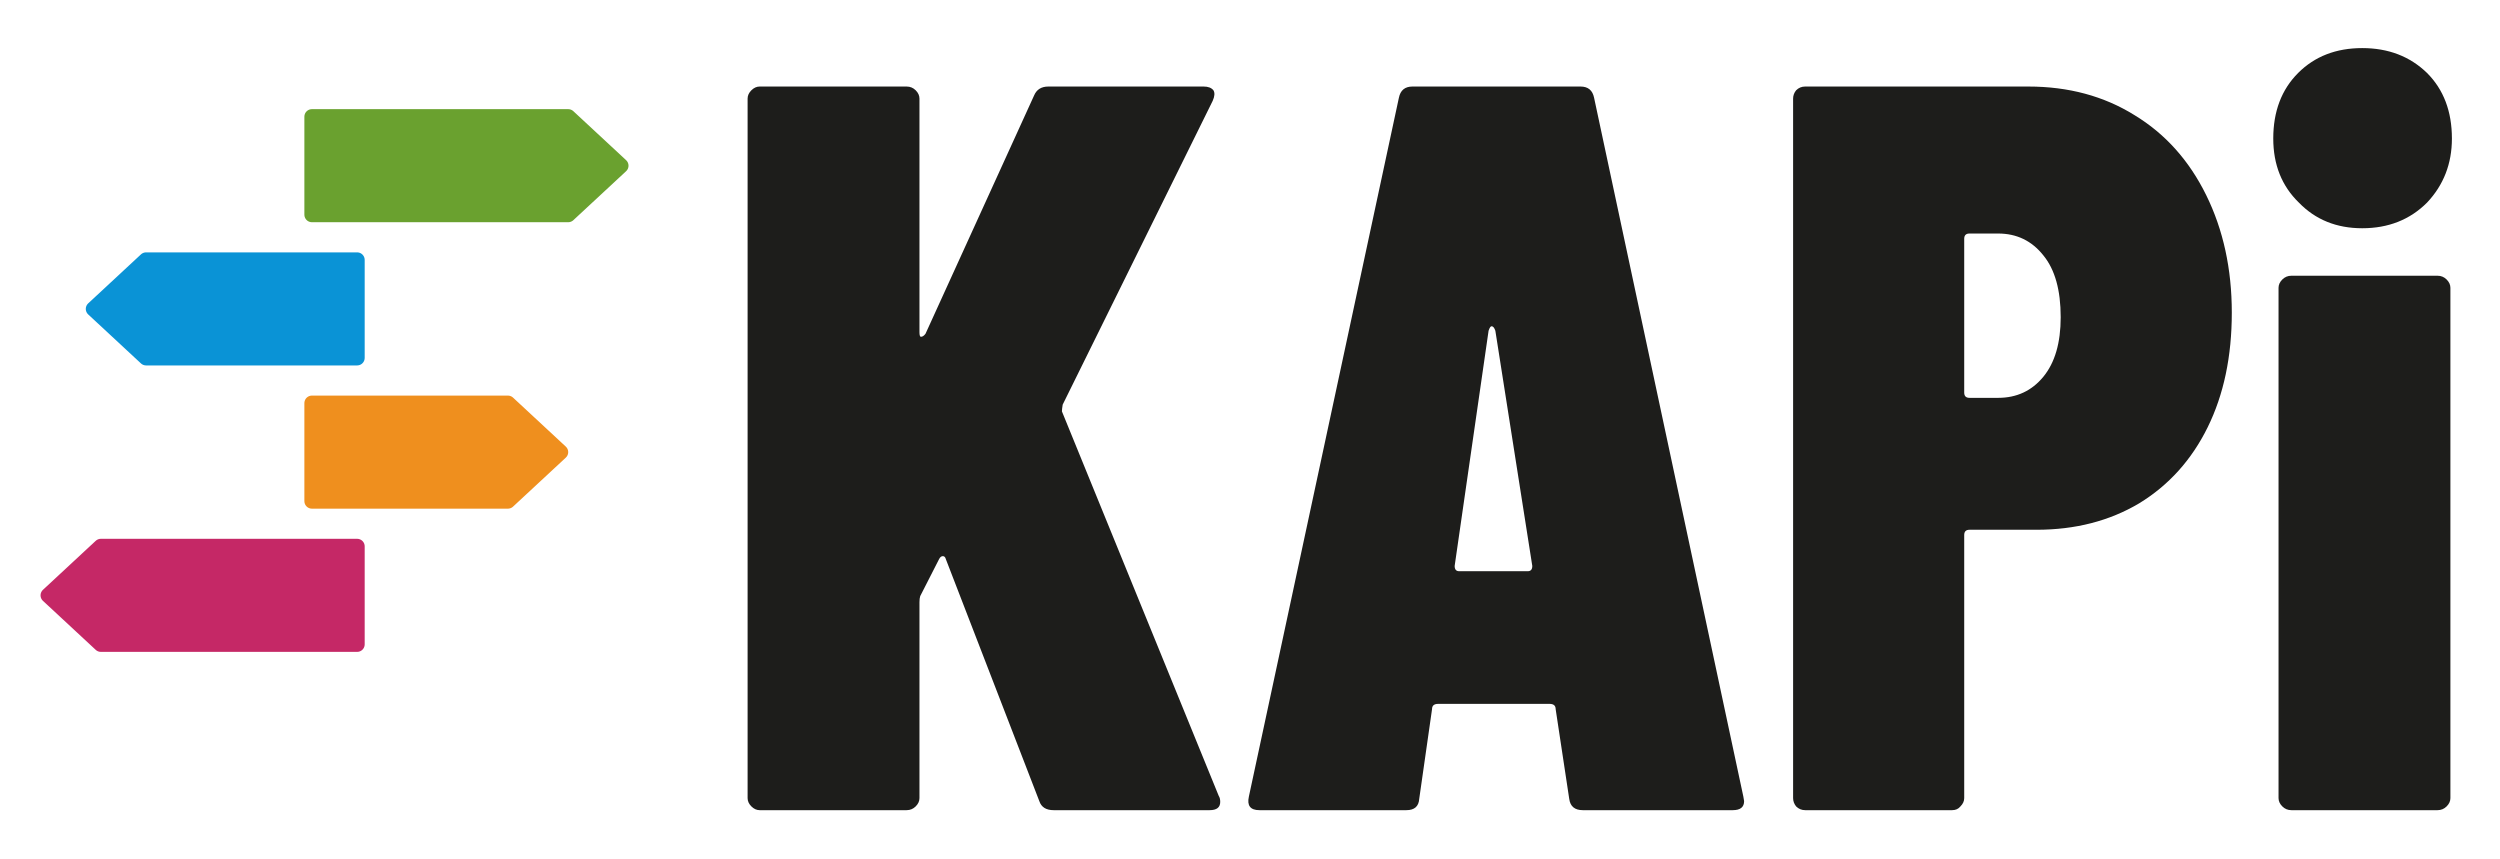
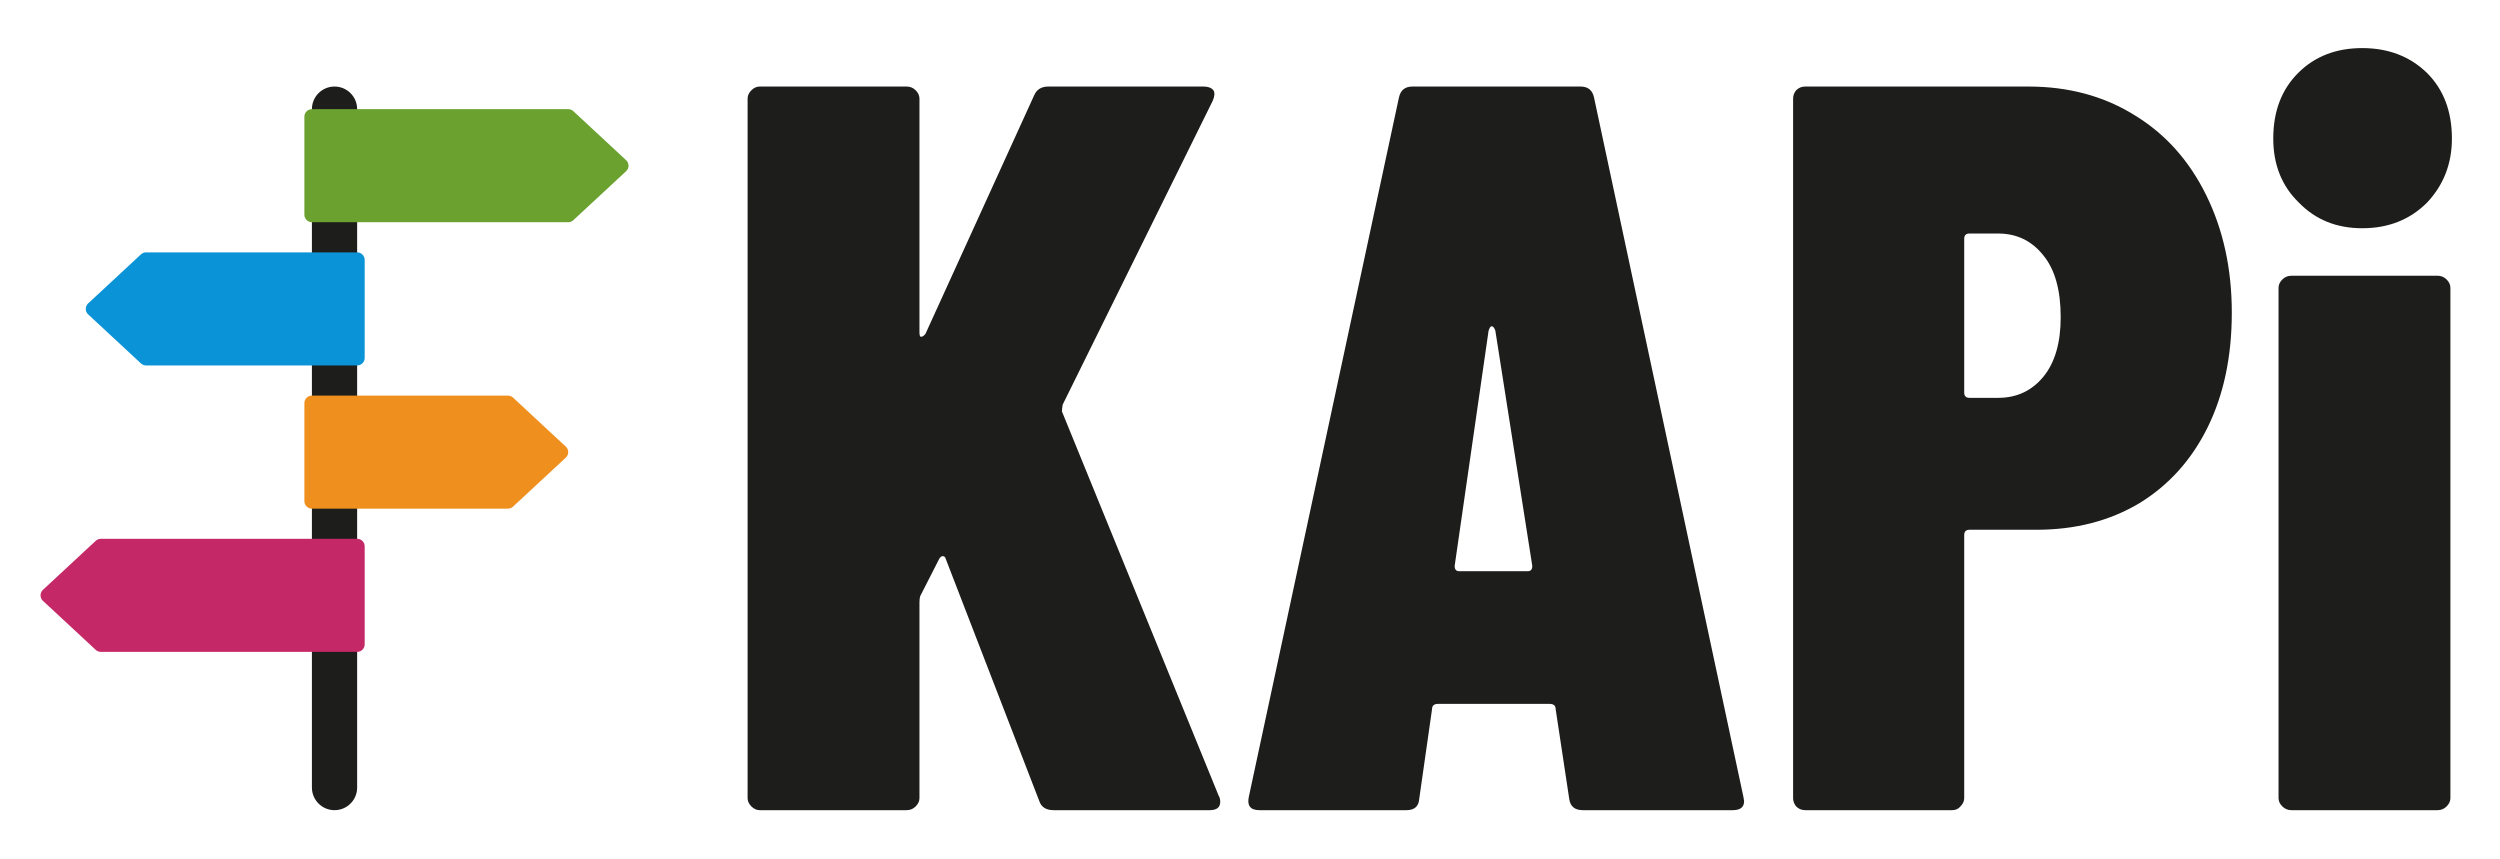
<svg xmlns="http://www.w3.org/2000/svg" viewBox="-10.38 -7.48 331.66 113.86">
-   <rect x="31.0" y="4" rx="3.0" fill="#1d1d1b" />
+   <rect x="31.0" y="4" width="6" height="96" rx="3.0" fill="#1d1d1b" />
  <path fill="#6aa12f" d="M31 8 H65 L72 14.5 L65 21 H31 Z" stroke="#6aa12f" stroke-width="2" stroke-linejoin="round" />
  <path fill="#0a93d6" d="M37 27 H9 L2 33.5 L9 40 H37 Z" stroke="#0a93d6" stroke-width="2" stroke-linejoin="round" />
  <path fill="#ef8f1e" d="M31 46 H57 L64 52.5 L57 59 H31 Z" stroke="#ef8f1e" stroke-width="2" stroke-linejoin="round" />
  <path fill="#c52866" d="M37 65 H3 L-4 71.5 L3 78 H37 Z" stroke="#c52866" stroke-width="2" stroke-linejoin="round" />
  <path fill="#1d1d1b" transform="translate(84 100)" d="M4.8 -1.6V-94.4Q4.8 -95 5.3 -95.5Q5.8 -96 6.4 -96H25.9Q26.6 -96 27.1 -95.5Q27.6 -95 27.6 -94.4V-63.4Q27.6 -62.8 27.8 -62.8Q28.1 -62.8 28.4 -63.2L42.8 -94.8Q43.3 -96 44.7 -96H65.3Q66.2 -96 66.6 -95.5Q66.9 -95 66.5 -94.1L46.6 -53.8Q46.5 -53.2 46.5 -52.9L67.3 -1.9Q67.5 -1.6 67.5 -1.1Q67.5 0 66.1 0H45.4Q43.9 0 43.5 -1.2L31.1 -33.3Q31 -33.7 30.7 -33.7Q30.4 -33.7 30.2 -33.3L27.7 -28.4Q27.6 -28.1 27.6 -27.6V-1.6Q27.6 -1 27.1 -0.5Q26.6 0 25.9 0H6.4Q5.8 0 5.3 -0.5Q4.8 -1 4.8 -1.6ZM113.8 -1.5 112 -13.4Q112 -14.1 111.2 -14.1H96.4Q95.6 -14.1 95.6 -13.4L93.9 -1.5Q93.8 0 92.2 0H72.7Q70.9 0 71.3 -1.8L91.2 -94.5Q91.5 -96 93 -96H115.3Q116.8 -96 117.1 -94.5L136.9 -1.8L137 -1.2Q137 0 135.5 0H115.6Q114 0 113.8 -1.5ZM99.2 -31.7H108.3Q108.9 -31.7 108.9 -32.4L104 -63.6Q103.8 -64.2 103.5 -64.2Q103.3 -64.2 103.1 -63.6L98.6 -32.4Q98.6 -31.7 99.2 -31.7ZM201.7 -66Q201.7 -57.3 198.5 -50.8Q195.3 -44.3 189.4 -40.7Q183.5 -37.2 175.8 -37.2H166.9Q166.2 -37.2 166.2 -36.5V-1.6Q166.2 -1 165.7 -0.5Q165.3 0 164.6 0H145.1Q144.4 0 143.9 -0.5Q143.5 -1 143.5 -1.6V-94.4Q143.5 -95 143.9 -95.5Q144.4 -96 145.1 -96H174.7Q182.7 -96 188.8 -92.2Q194.9 -88.5 198.3 -81.6Q201.7 -74.7 201.7 -66ZM179 -65.4Q179 -70.8 176.7 -73.6Q174.4 -76.5 170.7 -76.5H166.9Q166.2 -76.5 166.2 -75.8V-55.4Q166.2 -54.7 166.9 -54.7H170.7Q174.4 -54.7 176.7 -57.5Q179 -60.3 179 -65.4ZM207.2 -89.1Q207.2 -94.5 210.5 -97.8Q213.8 -101.1 219 -101.1Q224.2 -101.1 227.6 -97.8Q230.9 -94.5 230.9 -89.1Q230.9 -84.1 227.6 -80.6Q224.2 -77.2 219 -77.2Q213.9 -77.2 210.6 -80.6Q207.2 -83.9 207.2 -89.1ZM207.9 -1.6V-69.3Q207.9 -69.9 208.4 -70.4Q208.9 -70.9 209.6 -70.9H229Q229.7 -70.9 230.2 -70.4Q230.7 -69.9 230.7 -69.3V-1.6Q230.7 -1 230.2 -0.5Q229.7 0 229 0H209.6Q208.9 0 208.4 -0.5Q207.9 -1 207.9 -1.6Z" />
</svg>
